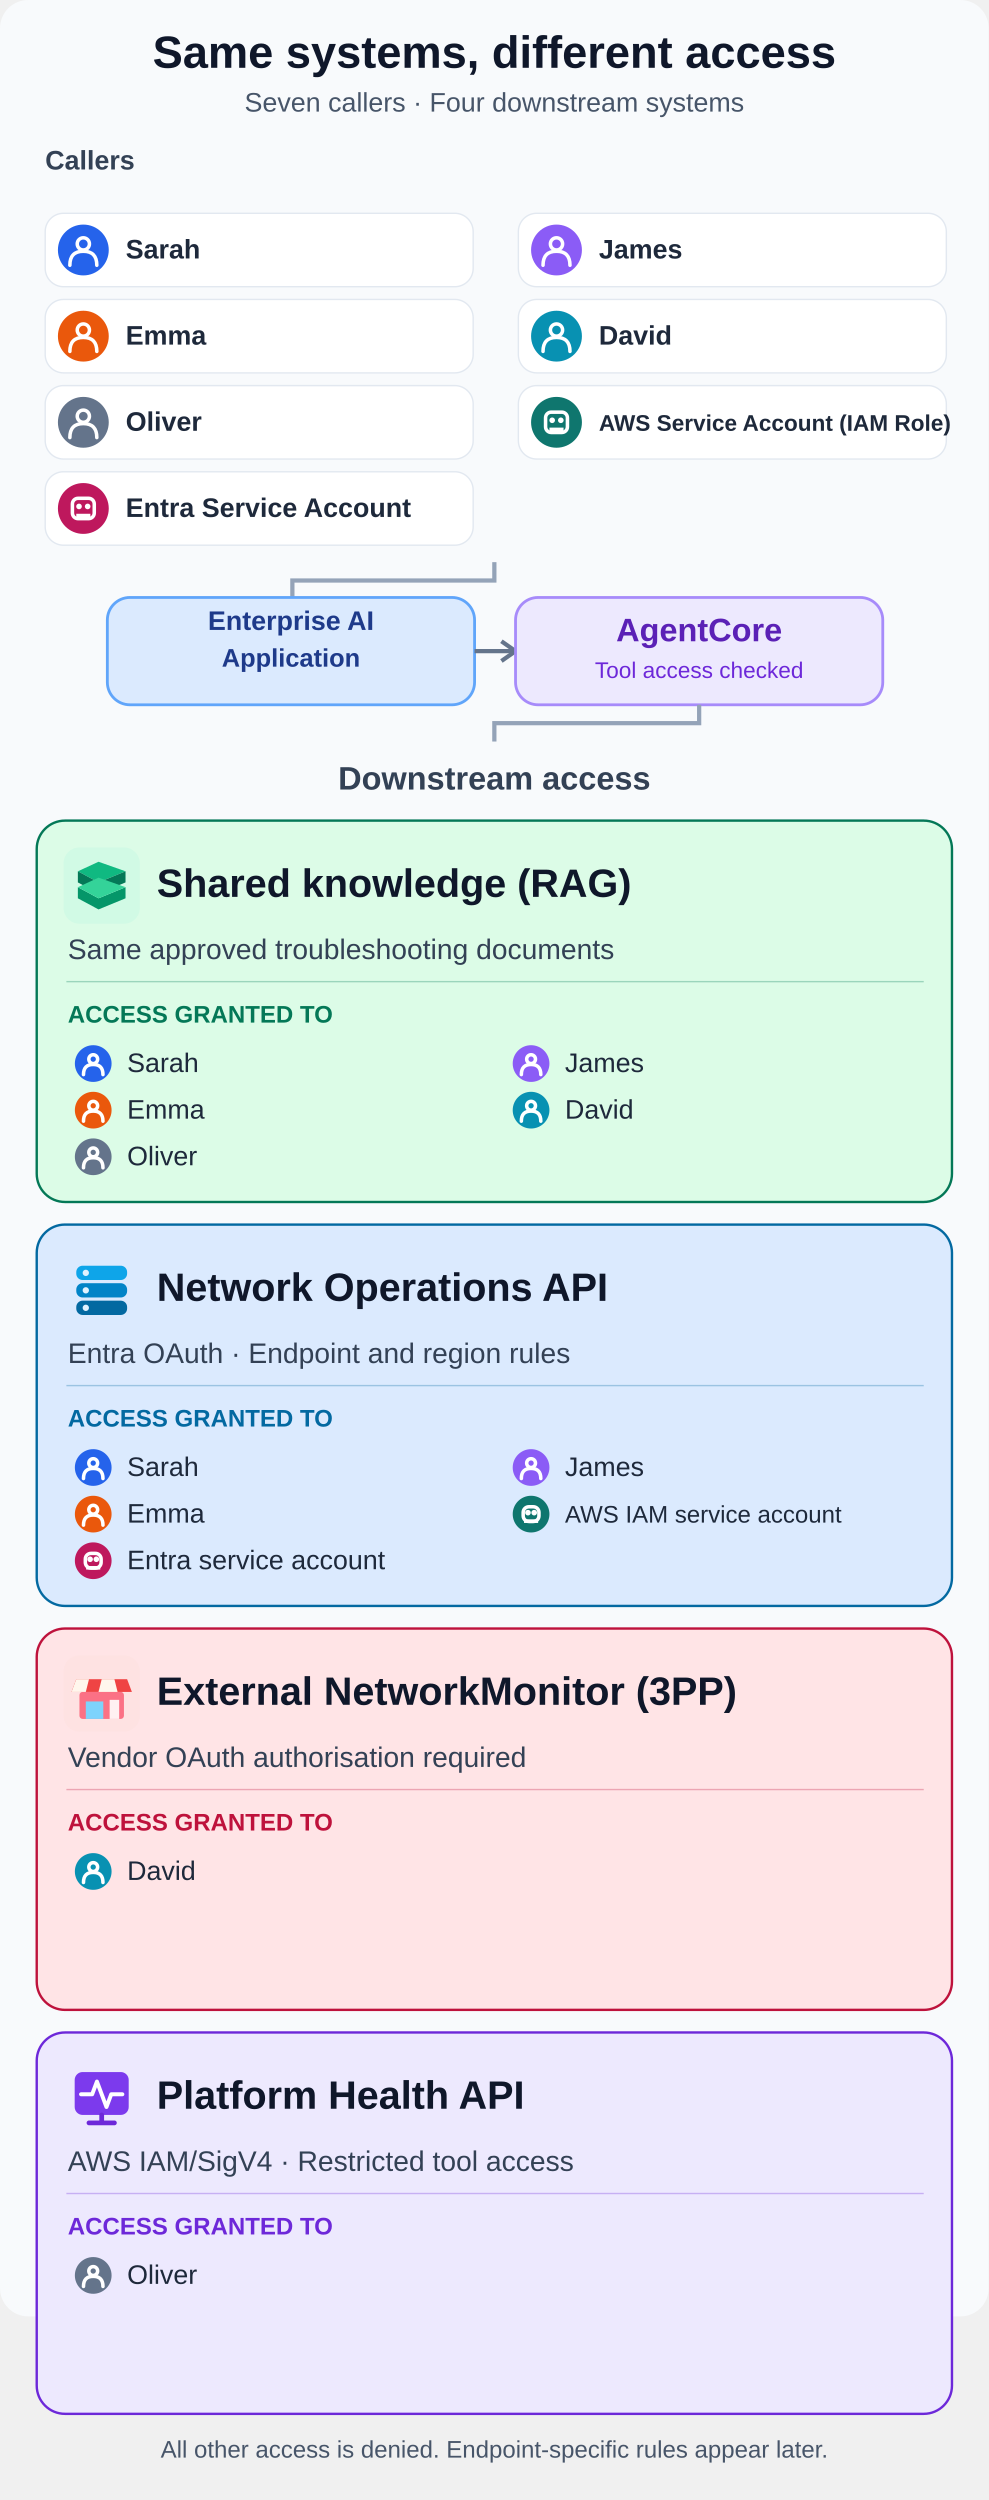
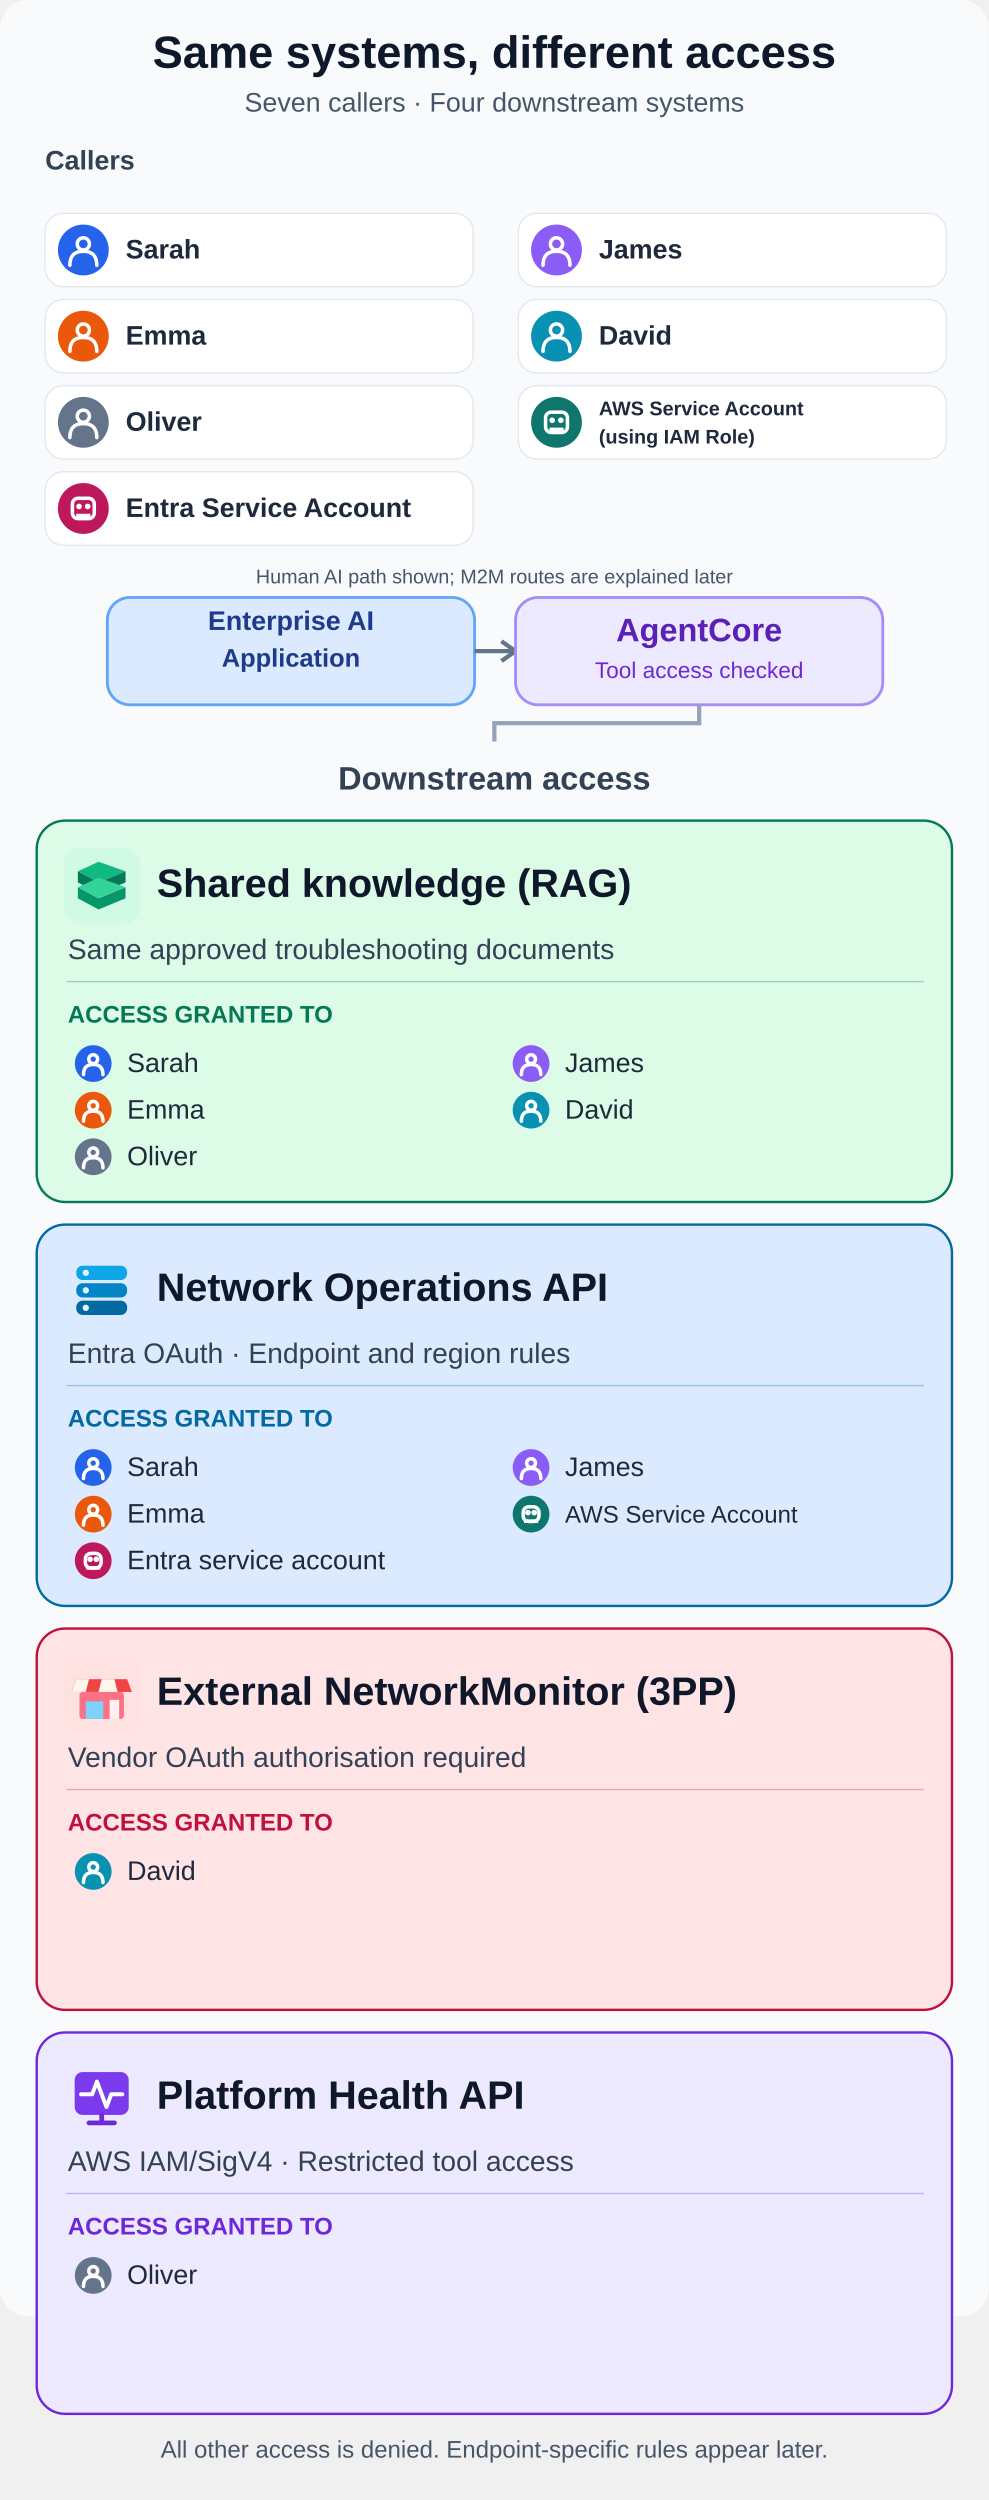
<svg xmlns="http://www.w3.org/2000/svg" width="700" height="1770" viewBox="0 0 700 1770" role="img" aria-labelledby="title desc">
  <rect width="700" height="1640" rx="20" fill="#f8fafc" />
  <text x="350" y="48" text-anchor="middle" font-family="Arial,sans-serif" font-size="32" font-weight="700" fill="#0f172a">Same systems, different access</text>
  <text x="350" y="79" text-anchor="middle" font-family="Arial,sans-serif" font-size="19" fill="#475569">Seven callers · Four downstream systems</text>
  <text x="32" y="120" font-family="Arial,sans-serif" font-size="19" font-weight="700" fill="#334155">Callers</text>
  <rect x="32" y="151" width="303" height="52" rx="13" fill="white" stroke="#e2e8f0" />
  <circle cx="59" cy="177" r="18" fill="#2563eb" />
  <circle cx="59" cy="172.68" r="4.32" fill="none" stroke="white" stroke-width="2.5" />
  <path d="M 49.46 187.8 Q 49.46 177.9 59 177.9 Q 68.54 177.9 68.54 187.8" fill="none" stroke="white" stroke-width="2.5" stroke-linecap="round" />
  <text x="89" y="183" font-family="Arial,sans-serif" font-size="19" font-weight="700" fill="#1e293b">Sarah</text>
  <rect x="367" y="151" width="303" height="52" rx="13" fill="white" stroke="#e2e8f0" />
  <circle cx="394" cy="177" r="18" fill="#8b5cf6" />
  <circle cx="394" cy="172.68" r="4.32" fill="none" stroke="white" stroke-width="2.5" />
  <path d="M 384.46 187.8 Q 384.46 177.9 394 177.9 Q 403.54 177.9 403.54 187.8" fill="none" stroke="white" stroke-width="2.5" stroke-linecap="round" />
  <text x="424" y="183" font-family="Arial,sans-serif" font-size="19" font-weight="700" fill="#1e293b">James</text>
  <rect x="32" y="212" width="303" height="52" rx="13" fill="white" stroke="#e2e8f0" />
  <circle cx="59" cy="238" r="18" fill="#ea580c" />
  <circle cx="59" cy="233.68" r="4.32" fill="none" stroke="white" stroke-width="2.5" />
  <path d="M 49.46 248.8 Q 49.46 238.9 59 238.9 Q 68.54 238.9 68.54 248.8" fill="none" stroke="white" stroke-width="2.5" stroke-linecap="round" />
  <text x="89" y="244" font-family="Arial,sans-serif" font-size="19" font-weight="700" fill="#1e293b">Emma</text>
  <rect x="367" y="212" width="303" height="52" rx="13" fill="white" stroke="#e2e8f0" />
  <circle cx="394" cy="238" r="18" fill="#0891b2" />
  <circle cx="394" cy="233.68" r="4.32" fill="none" stroke="white" stroke-width="2.5" />
  <path d="M 384.46 248.8 Q 384.46 238.9 394 238.9 Q 403.54 238.9 403.54 248.8" fill="none" stroke="white" stroke-width="2.5" stroke-linecap="round" />
  <text x="424" y="244" font-family="Arial,sans-serif" font-size="19" font-weight="700" fill="#1e293b">David</text>
  <rect x="32" y="273" width="303" height="52" rx="13" fill="white" stroke="#e2e8f0" />
  <circle cx="59" cy="299" r="18" fill="#64748b" />
  <circle cx="59" cy="294.68" r="4.32" fill="none" stroke="white" stroke-width="2.5" />
  <path d="M 49.46 309.8 Q 49.46 299.9 59 299.9 Q 68.54 299.9 68.54 309.8" fill="none" stroke="white" stroke-width="2.5" stroke-linecap="round" />
  <text x="89" y="305" font-family="Arial,sans-serif" font-size="19" font-weight="700" fill="#1e293b">Oliver</text>
  <rect x="367" y="273" width="303" height="52" rx="13" fill="white" stroke="#e2e8f0" />
  <circle cx="394" cy="299" r="18" fill="#0f766e" />
  <rect x="386.26" y="291.8" width="15.48" height="14.4" rx="4" fill="none" stroke="white" stroke-width="2.5" />
  <circle cx="390.94" cy="297.56" r="2" fill="white" />
  <circle cx="397.06" cy="297.56" r="2" fill="white" />
  <path d="M 389 304 h10" stroke="white" stroke-width="2.5" />
-   <text x="424" y="305" font-family="Arial,sans-serif" font-size="16" font-weight="700" fill="#1e293b">AWS Service Account (IAM Role)</text>
+   <text x="424" y="294" font-family="Arial,sans-serif" font-size="14" font-weight="700" fill="#1e293b">AWS Service Account</text>
+   <text x="424" y="314" font-family="Arial,sans-serif" font-size="14" font-weight="700" fill="#1e293b">(using IAM Role)</text>
  <rect x="32" y="334" width="303" height="52" rx="13" fill="white" stroke="#e2e8f0" />
  <circle cx="59" cy="360" r="18" fill="#be185d" />
  <rect x="51.26" y="352.8" width="15.48" height="14.4" rx="4" fill="none" stroke="white" stroke-width="2.5" />
  <circle cx="55.94" cy="358.56" r="2" fill="white" />
  <circle cx="62.06" cy="358.56" r="2" fill="white" />
  <path d="M 54 365 h10" stroke="white" stroke-width="2.5" />
  <text x="89" y="366" font-family="Arial,sans-serif" font-size="19" font-weight="700" fill="#1e293b">Entra Service Account</text>
-   <path d="M350 398 V411 H207 V423" stroke="#94a3b8" stroke-width="3" fill="none" />
+   <text x="350" y="413" text-anchor="middle" font-family="Arial,sans-serif" font-size="14" fill="#475569">Human AI path shown; M2M routes are explained later</text>
  <rect x="76" y="423" width="260" height="76" rx="16" fill="#dbeafe" stroke="#60a5fa" stroke-width="2" />
  <text x="206" y="446" font-family="Arial,sans-serif" font-size="19" font-weight="700" fill="#1e3a8a" text-anchor="middle">Enterprise AI</text>
  <text x="206" y="472" font-family="Arial,sans-serif" font-size="18" font-weight="700" fill="#1e3a8a" text-anchor="middle">Application</text>
  <path d="M336 461 H364" stroke="#64748b" stroke-width="3" fill="none" />
  <path d="M355 454 L365 461 L355 468" stroke="#64748b" stroke-width="3" fill="none" />
  <rect x="365" y="423" width="260" height="76" rx="16" fill="#ede9fe" stroke="#a78bfa" stroke-width="2" />
  <text x="495" y="454" font-family="Arial,sans-serif" font-size="23" font-weight="700" fill="#5b21b6" text-anchor="middle">AgentCore</text>
  <text x="495" y="480" font-family="Arial,sans-serif" font-size="16" fill="#6d28d9" text-anchor="middle">Tool access checked</text>
  <path d="M495 499 V512 H350 V525" stroke="#94a3b8" stroke-width="3" fill="none" />
  <text x="350" y="559" font-family="Arial,sans-serif" font-size="23" font-weight="700" fill="#334155" text-anchor="middle">Downstream access</text>
  <g transform="translate(0,0)">
    <rect x="26" y="581" width="648" height="270" rx="20" fill="#dcfce7" stroke="#047857" stroke-width="1.7" />
    <svg x="45" y="600" width="54" height="54" viewBox="0 0 48 48">
      <rect width="48" height="48" rx="10" fill="#d1fae5" />
      <path d="M9 15L22 9l17 6-17 7z" fill="#10b981" />
      <path d="M9 15v7l13 7 17-7v-7l-17 7z" fill="#047857" />
      <path d="M9 25l13 7 17-7v7l-17 7-13-7z" fill="#059669" />
      <path d="M9 25l13-6 17 6-17 7z" fill="#34d399" />
    </svg>
    <text x="111" y="635" font-family="Arial,sans-serif" font-size="28" font-weight="700" fill="#0f172a">Shared knowledge (RAG)</text>
    <text x="48" y="679" font-family="Arial,sans-serif" font-size="20" fill="#334155">Same approved troubleshooting documents</text>
    <line x1="47" y1="695" x2="654" y2="695" stroke="#047857" opacity=".3" />
    <text x="48" y="724" font-family="Arial,sans-serif" font-size="17" font-weight="700" fill="#047857">ACCESS GRANTED TO</text>
    <circle cx="66" cy="753" r="13" fill="#2563eb" />
    <circle cx="66" cy="749.88" r="3.12" fill="none" stroke="white" stroke-width="2.5" />
    <path d="M 59.11 760.8 Q 59.11 753.65 66 753.65 Q 72.89 753.65 72.89 760.8" fill="none" stroke="white" stroke-width="2.5" stroke-linecap="round" />
    <text x="90" y="759" font-family="Arial,sans-serif" font-size="19" fill="#1e293b">Sarah</text>
    <circle cx="376" cy="753" r="13" fill="#8b5cf6" />
    <circle cx="376" cy="749.88" r="3.12" fill="none" stroke="white" stroke-width="2.5" />
    <path d="M 369.11 760.8 Q 369.11 753.65 376 753.65 Q 382.89 753.65 382.89 760.8" fill="none" stroke="white" stroke-width="2.5" stroke-linecap="round" />
    <text x="400" y="759" font-family="Arial,sans-serif" font-size="19" fill="#1e293b">James</text>
    <circle cx="66" cy="786" r="13" fill="#ea580c" />
    <circle cx="66" cy="782.88" r="3.12" fill="none" stroke="white" stroke-width="2.5" />
    <path d="M 59.11 793.8 Q 59.11 786.65 66 786.65 Q 72.89 786.65 72.89 793.8" fill="none" stroke="white" stroke-width="2.5" stroke-linecap="round" />
    <text x="90" y="792" font-family="Arial,sans-serif" font-size="19" fill="#1e293b">Emma</text>
    <circle cx="376" cy="786" r="13" fill="#0891b2" />
    <circle cx="376" cy="782.88" r="3.12" fill="none" stroke="white" stroke-width="2.5" />
    <path d="M 369.11 793.8 Q 369.11 786.65 376 786.65 Q 382.89 786.65 382.89 793.8" fill="none" stroke="white" stroke-width="2.5" stroke-linecap="round" />
    <text x="400" y="792" font-family="Arial,sans-serif" font-size="19" fill="#1e293b">David</text>
    <circle cx="66" cy="819" r="13" fill="#64748b" />
    <circle cx="66" cy="815.88" r="3.12" fill="none" stroke="white" stroke-width="2.5" />
    <path d="M 59.11 826.8 Q 59.11 819.65 66 819.65 Q 72.89 819.65 72.89 826.8" fill="none" stroke="white" stroke-width="2.5" stroke-linecap="round" />
    <text x="90" y="825" font-family="Arial,sans-serif" font-size="19" fill="#1e293b">Oliver</text>
  </g>
  <g transform="translate(0,32)">
    <rect x="26" y="835" width="648" height="270" rx="20" fill="#dbeafe" stroke="#0369a1" stroke-width="1.7" />
    <svg x="45" y="854" width="54" height="54" viewBox="0 0 48 48">
      <rect width="48" height="48" rx="10" fill="#dbeafe" />
      <rect x="8" y="9" width="32" height="9" rx="4" fill="#0ea5e9" />
      <rect x="8" y="20" width="32" height="9" rx="4" fill="#0284c7" />
      <rect x="8" y="31" width="32" height="9" rx="4" fill="#0369a1" />
      <g fill="#e0f2fe">
        <circle cx="14" cy="13.5" r="2" />
        <circle cx="14" cy="24.5" r="2" />
        <circle cx="14" cy="35.5" r="2" />
      </g>
    </svg>
    <text x="111" y="889" font-family="Arial,sans-serif" font-size="28" font-weight="700" fill="#0f172a">Network Operations API</text>
    <text x="48" y="933" font-family="Arial,sans-serif" font-size="20" fill="#334155">Entra OAuth · Endpoint and region rules</text>
    <line x1="47" y1="949" x2="654" y2="949" stroke="#0369a1" opacity=".3" />
    <text x="48" y="978" font-family="Arial,sans-serif" font-size="17" font-weight="700" fill="#0369a1">ACCESS GRANTED TO</text>
    <circle cx="66" cy="1007" r="13" fill="#2563eb" />
    <circle cx="66" cy="1003.88" r="3.12" fill="none" stroke="white" stroke-width="2.5" />
    <path d="M 59.11 1014.8 Q 59.11 1007.65 66 1007.65 Q 72.89 1007.65 72.89 1014.8" fill="none" stroke="white" stroke-width="2.5" stroke-linecap="round" />
    <text x="90" y="1013" font-family="Arial,sans-serif" font-size="19" fill="#1e293b">Sarah</text>
    <circle cx="376" cy="1007" r="13" fill="#8b5cf6" />
    <circle cx="376" cy="1003.88" r="3.12" fill="none" stroke="white" stroke-width="2.5" />
    <path d="M 369.11 1014.8 Q 369.11 1007.65 376 1007.65 Q 382.89 1007.65 382.89 1014.8" fill="none" stroke="white" stroke-width="2.5" stroke-linecap="round" />
    <text x="400" y="1013" font-family="Arial,sans-serif" font-size="19" fill="#1e293b">James</text>
    <circle cx="66" cy="1040" r="13" fill="#ea580c" />
    <circle cx="66" cy="1036.88" r="3.12" fill="none" stroke="white" stroke-width="2.5" />
    <path d="M 59.11 1047.8 Q 59.11 1040.65 66 1040.65 Q 72.89 1040.65 72.89 1047.8" fill="none" stroke="white" stroke-width="2.5" stroke-linecap="round" />
    <text x="90" y="1046" font-family="Arial,sans-serif" font-size="19" fill="#1e293b">Emma</text>
    <circle cx="376" cy="1040" r="13" fill="#0f766e" />
    <rect x="370.41" y="1034.8" width="11.18" height="10.4" rx="4" fill="none" stroke="white" stroke-width="2.5" />
    <circle cx="373.79" cy="1038.96" r="2" fill="white" />
    <circle cx="378.21" cy="1038.96" r="2" fill="white" />
    <path d="M 371 1045 h10" stroke="white" stroke-width="2.5" />
-     <text x="400" y="1046" font-family="Arial,sans-serif" font-size="17" fill="#1e293b">AWS IAM service account</text>
+     <text x="400" y="1046" font-family="Arial,sans-serif" font-size="17" fill="#1e293b">AWS Service Account</text>
    <circle cx="66" cy="1073" r="13" fill="#be185d" />
    <rect x="60.41" y="1067.8" width="11.18" height="10.4" rx="4" fill="none" stroke="white" stroke-width="2.5" />
    <circle cx="63.79" cy="1071.96" r="2" fill="white" />
    <circle cx="68.21" cy="1071.96" r="2" fill="white" />
    <path d="M 61 1078 h10" stroke="white" stroke-width="2.5" />
    <text x="90" y="1079" font-family="Arial,sans-serif" font-size="19" fill="#1e293b">Entra service account</text>
  </g>
  <g transform="translate(0,64)">
    <rect x="26" y="1089" width="648" height="270" rx="20" fill="#ffe4e6" stroke="#be123c" stroke-width="1.7" />
    <svg x="45" y="1108" width="54" height="54" viewBox="0 0 48 48">
      <rect width="48" height="48" rx="10" fill="#fee2e2" />
      <rect x="10" y="23" width="28" height="17" rx="2" fill="#fb7185" />
      <rect x="14" y="29" width="11" height="11" fill="#7dd3fc" />
      <rect x="29" y="28" width="6" height="12" fill="#fff1f2" />
      <path d="M8 15h32l3 8H5z" fill="#ef4444" />
      <path d="M8 15h8l-2 8H5zM24 15h8l2 8H22z" fill="#fff7ed" />
    </svg>
    <text x="111" y="1143" font-family="Arial,sans-serif" font-size="28" font-weight="700" fill="#0f172a">External NetworkMonitor (3PP)</text>
    <text x="48" y="1187" font-family="Arial,sans-serif" font-size="20" fill="#334155">Vendor OAuth authorisation required</text>
    <line x1="47" y1="1203" x2="654" y2="1203" stroke="#be123c" opacity=".3" />
    <text x="48" y="1232" font-family="Arial,sans-serif" font-size="17" font-weight="700" fill="#be123c">ACCESS GRANTED TO</text>
    <circle cx="66" cy="1261" r="13" fill="#0891b2" />
    <circle cx="66" cy="1257.88" r="3.12" fill="none" stroke="white" stroke-width="2.5" />
    <path d="M 59.11 1268.8 Q 59.11 1261.65 66 1261.65 Q 72.89 1261.65 72.89 1268.8" fill="none" stroke="white" stroke-width="2.5" stroke-linecap="round" />
    <text x="90" y="1267" font-family="Arial,sans-serif" font-size="19" fill="#1e293b">David</text>
  </g>
  <g transform="translate(0,96)">
    <rect x="26" y="1343" width="648" height="270" rx="20" fill="#ede9fe" stroke="#6d28d9" stroke-width="1.7" />
    <svg x="45" y="1362" width="54" height="54" viewBox="0 0 48 48">
      <rect width="48" height="48" rx="10" fill="#ede9fe" />
      <rect x="7" y="8" width="34" height="27" rx="5" fill="#7c3aed" />
      <path d="M11 22h7l3-8 6 16 3-8h7" fill="none" stroke="#fff" stroke-width="2.5" stroke-linejoin="round" stroke-linecap="round" />
      <path d="M24 35v5m-8 0h16" stroke="#6d28d9" stroke-width="3" stroke-linecap="round" />
    </svg>
    <text x="111" y="1397" font-family="Arial,sans-serif" font-size="28" font-weight="700" fill="#0f172a">Platform Health API</text>
    <text x="48" y="1441" font-family="Arial,sans-serif" font-size="20" fill="#334155">AWS IAM/SigV4 · Restricted tool access</text>
    <line x1="47" y1="1457" x2="654" y2="1457" stroke="#6d28d9" opacity=".3" />
    <text x="48" y="1486" font-family="Arial,sans-serif" font-size="17" font-weight="700" fill="#6d28d9">ACCESS GRANTED TO</text>
    <circle cx="66" cy="1515" r="13" fill="#64748b" />
    <circle cx="66" cy="1511.88" r="3.12" fill="none" stroke="white" stroke-width="2.5" />
    <path d="M 59.11 1522.8 Q 59.11 1515.65 66 1515.65 Q 72.89 1515.65 72.89 1522.8" fill="none" stroke="white" stroke-width="2.5" stroke-linecap="round" />
    <text x="90" y="1521" font-family="Arial,sans-serif" font-size="19" fill="#1e293b">Oliver</text>
  </g>
  <text x="350" y="1740" font-family="Arial,sans-serif" font-size="17" text-anchor="middle" fill="#475569">All other access is denied. Endpoint-specific rules appear later.</text>
</svg>
